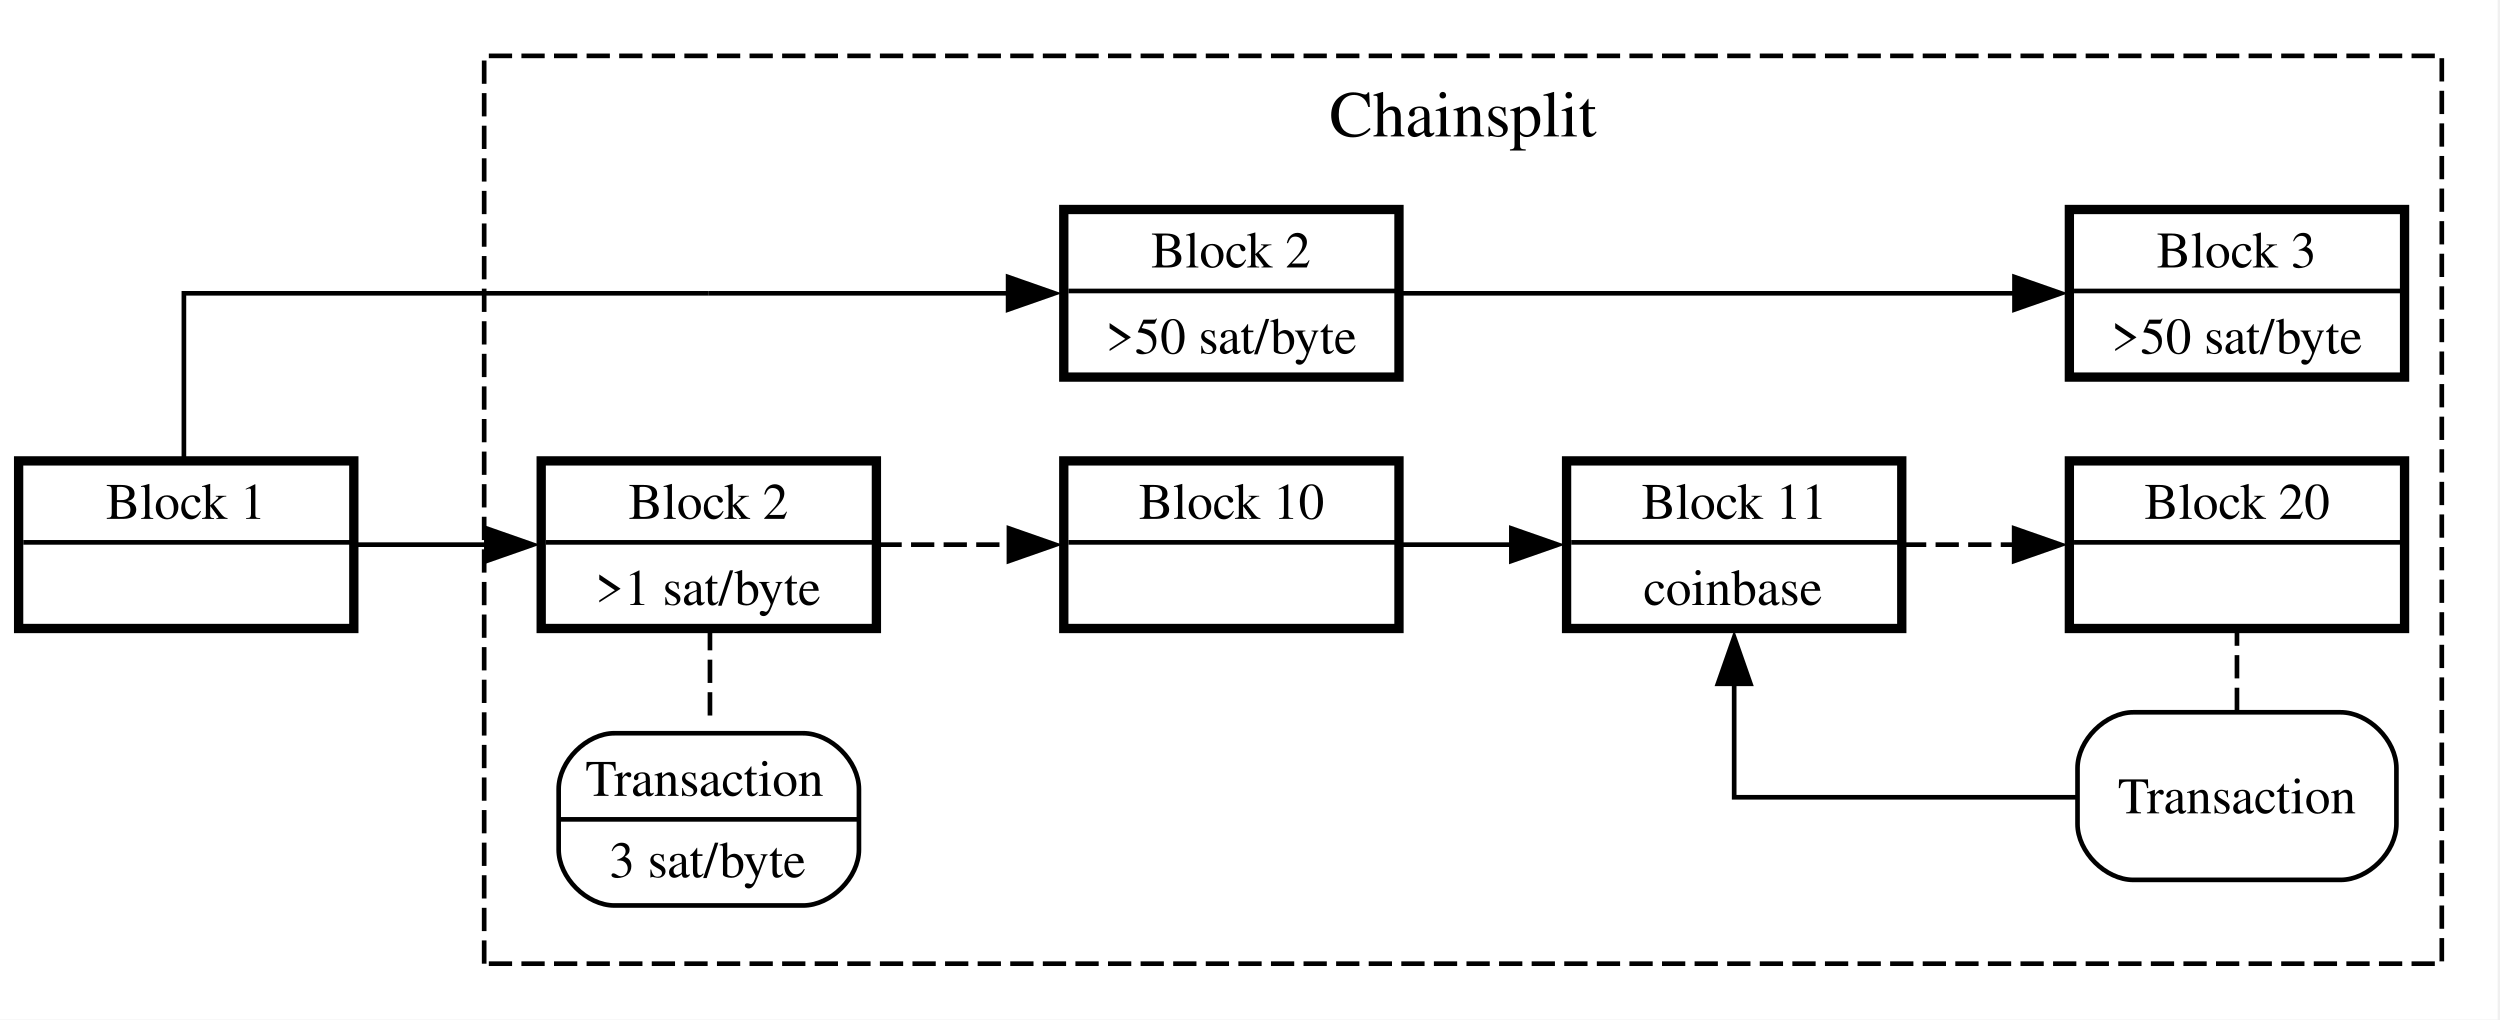
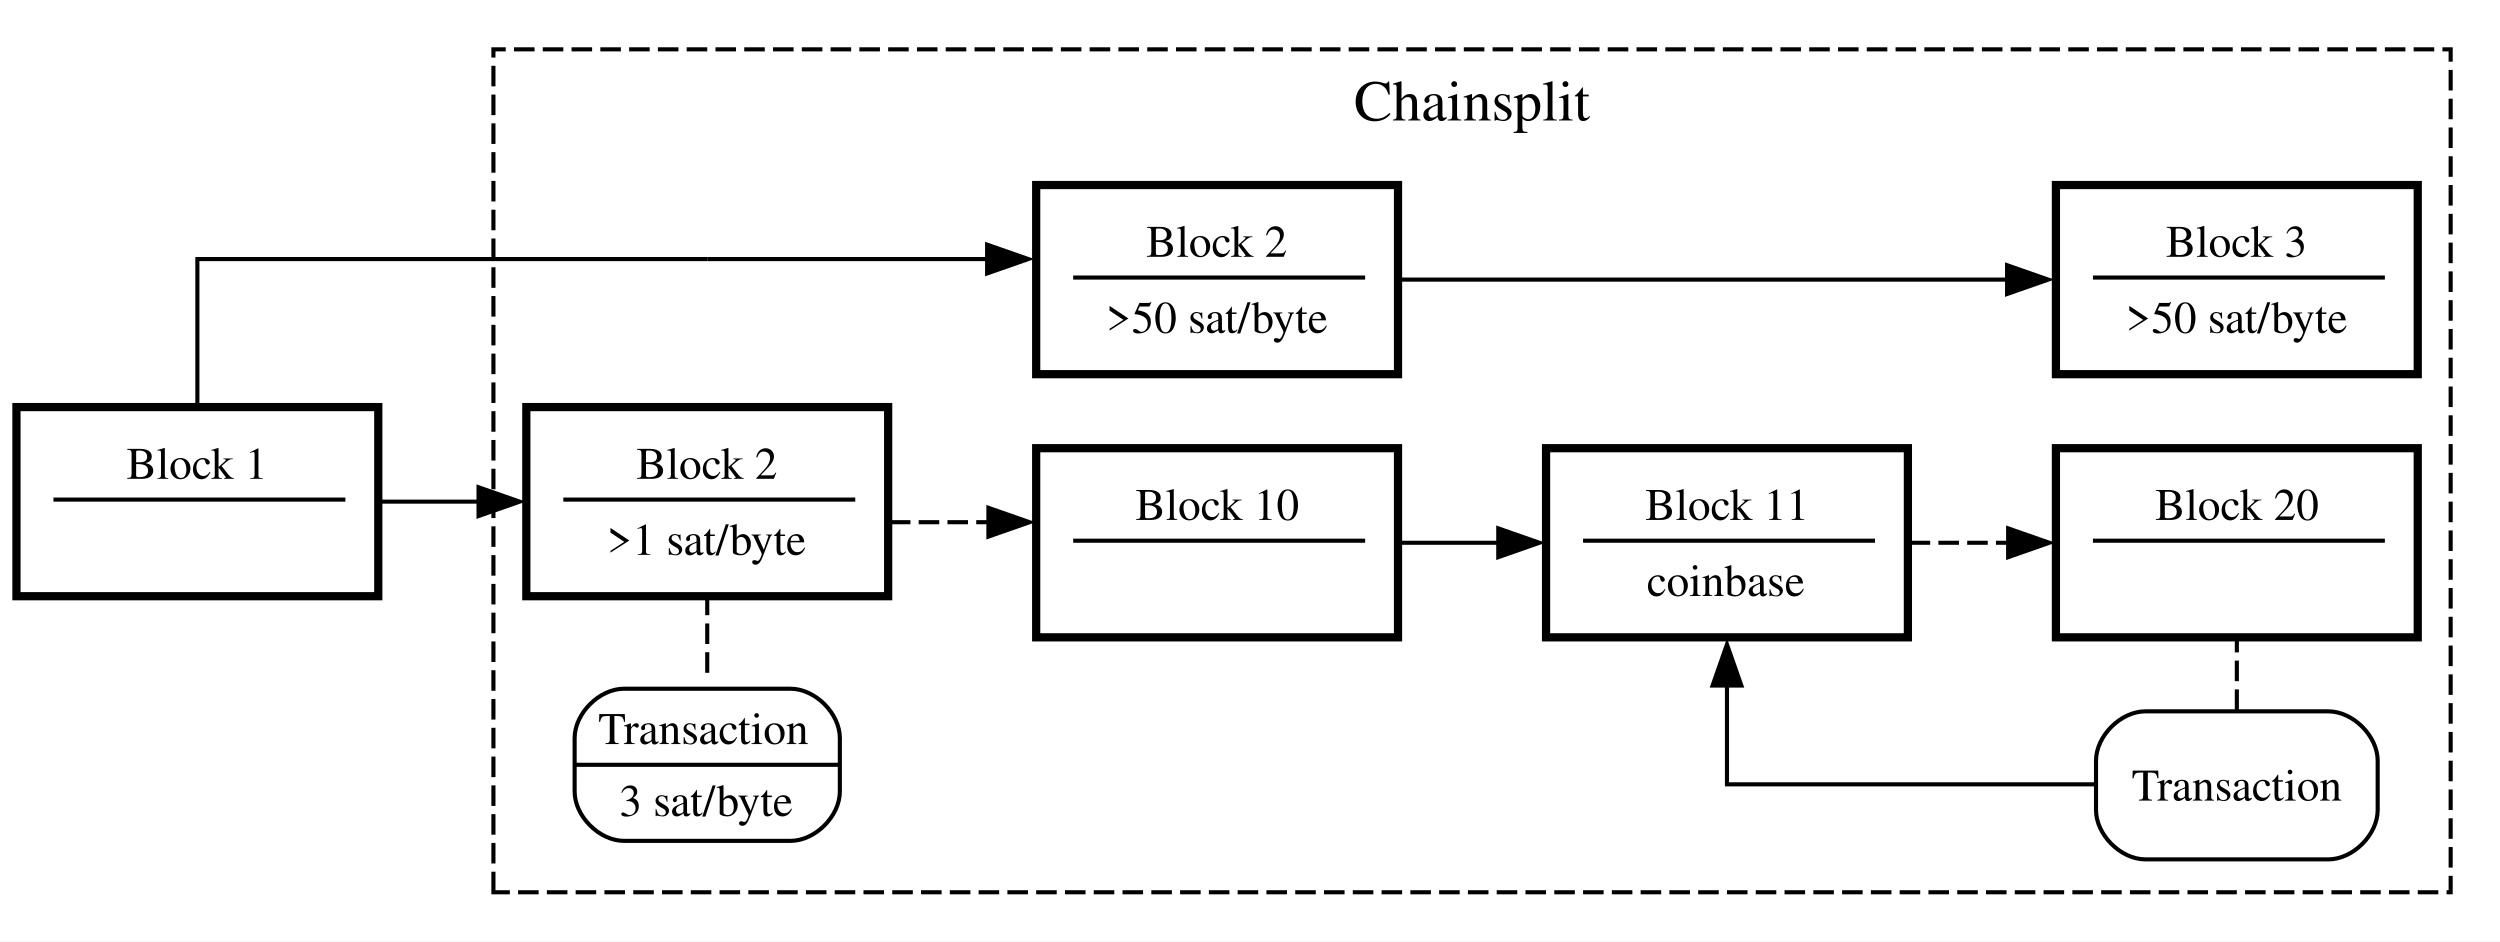
- <svg xmlns="http://www.w3.org/2000/svg" width="537pt" height="219pt" viewBox="0.00 0.00 537.00 219.00">
-   <g id="graph0" class="graph" transform="scale(1 1) rotate(0) translate(4 215)">
-     <polygon fill="white" stroke="none" points="-4,4 -4,-215 532.5,-215 532.5,4 -4,4" />
+ <svg xmlns="http://www.w3.org/2000/svg" width="608pt" height="229pt" viewBox="0.00 0.00 608.00 229.00">
+   <g id="graph0" class="graph" transform="scale(1 1) rotate(0) translate(4 225)">
+     <polygon fill="white" stroke="none" points="-4,4 -4,-225 604,-225 604,4 -4,4" />
    <g id="clust1" class="cluster">
-       <polygon fill="none" stroke="black" stroke-dasharray="5,2" points="100,-8 100,-203 520.5,-203 520.5,-8 100,-8" />
-       <text xml:space="preserve" text-anchor="middle" x="310.25" y="-185.7" font-family="Times,serif" font-size="14.00">Chainsplit</text>
+       <polygon fill="none" stroke="black" stroke-dasharray="5,2" points="116,-8 116,-213 592,-213 592,-8 116,-8" />
+       <text xml:space="preserve" text-anchor="middle" x="354" y="-195.7" font-family="Times,serif" font-size="14.00">Chainsplit</text>
    </g>
    <g id="node1" class="node">
-       <text xml:space="preserve" text-anchor="start" x="119" y="-44.05" font-family="Times,serif" font-size="11.00"> Transaction </text>
-       <text xml:space="preserve" text-anchor="start" x="126.88" y="-26.55" font-family="Times,serif" font-size="11.00">3 sat/byte</text>
-       <polygon fill="black" stroke="black" points="116,-39 116,-39 180.5,-39 180.5,-39 116,-39" />
-       <path fill="none" stroke="black" d="M128,-20.5C128,-20.5 168.5,-20.5 168.5,-20.5 174.5,-20.5 180.5,-26.5 180.5,-32.5 180.5,-32.5 180.5,-45.5 180.5,-45.5 180.5,-51.5 174.5,-57.5 168.5,-57.5 168.5,-57.5 128,-57.5 128,-57.5 122,-57.5 116,-51.5 116,-45.5 116,-45.5 116,-32.5 116,-32.5 116,-26.5 122,-20.5 128,-20.5" />
+       <text xml:space="preserve" text-anchor="start" x="138.75" y="-44.05" font-family="Times,serif" font-size="11.00"> Transaction </text>
+       <text xml:space="preserve" text-anchor="start" x="146.62" y="-26.55" font-family="Times,serif" font-size="11.00">3 sat/byte</text>
+       <polygon fill="black" stroke="black" points="135.75,-39 135.75,-39 200.25,-39 200.25,-39 135.75,-39" />
+       <path fill="none" stroke="black" d="M147.75,-20.5C147.75,-20.5 188.25,-20.5 188.25,-20.5 194.25,-20.5 200.25,-26.5 200.25,-32.5 200.25,-32.5 200.25,-45.5 200.25,-45.5 200.25,-51.5 194.25,-57.5 188.25,-57.5 188.25,-57.5 147.75,-57.5 147.75,-57.5 141.75,-57.5 135.75,-51.5 135.75,-45.5 135.75,-45.5 135.75,-32.5 135.75,-32.5 135.75,-26.5 141.75,-20.5 147.75,-20.5" />
    </g>
    <g id="node4" class="node">
-       <polygon fill="none" stroke="black" stroke-width="2" points="184.25,-116 112.25,-116 112.25,-80 184.25,-80 184.25,-116" />
-       <text xml:space="preserve" text-anchor="start" x="131" y="-103.55" font-family="Times,serif" font-size="11.00">Block 2</text>
-       <text xml:space="preserve" text-anchor="start" x="123.88" y="-85.05" font-family="Times,serif" font-size="11.00">&gt;1 sat/byte</text>
-       <polygon fill="black" stroke="black" points="113.25,-98.5 113.25,-98.5 184.25,-98.5 184.25,-98.5 113.25,-98.5" />
+       <polygon fill="none" stroke="black" stroke-width="2" points="212,-126 124,-126 124,-80 212,-80 212,-126" />
+       <text xml:space="preserve" text-anchor="start" x="150.75" y="-108.55" font-family="Times,serif" font-size="11.00">Block 2</text>
+       <text xml:space="preserve" text-anchor="start" x="143.62" y="-90.05" font-family="Times,serif" font-size="11.00">&gt;1 sat/byte</text>
+       <polygon fill="black" stroke="black" points="133,-103.5 133,-103.5 204,-103.5 204,-103.5 133,-103.5" />
    </g>
    <g id="edge6" class="edge">
-       <path fill="none" stroke="black" stroke-dasharray="5,2" d="M148.5,-61.31C148.5,-67.31 148.5,-73.74 148.5,-79.51" />
+       <path fill="none" stroke="black" stroke-dasharray="5,2" d="M168,-61.38C168,-67.3 168,-73.69 168,-79.65" />
    </g>
    <g id="node2" class="node">
-       <path fill="none" stroke="black" d="M498.75,-62C498.75,-62 454.25,-62 454.25,-62 448.25,-62 442.25,-56 442.25,-50 442.25,-50 442.25,-38 442.25,-38 442.25,-32 448.25,-26 454.25,-26 454.25,-26 498.75,-26 498.75,-26 504.75,-26 510.75,-32 510.75,-38 510.75,-38 510.75,-50 510.75,-50 510.75,-56 504.75,-62 498.75,-62" />
-       <text xml:space="preserve" text-anchor="middle" x="476.5" y="-40.3" font-family="Times,serif" font-size="11.00">Transaction</text>
+       <path fill="none" stroke="black" d="M562.25,-52C562.25,-52 517.75,-52 517.75,-52 511.75,-52 505.75,-46 505.75,-40 505.75,-40 505.75,-28 505.75,-28 505.75,-22 511.75,-16 517.75,-16 517.75,-16 562.25,-16 562.25,-16 568.25,-16 574.25,-22 574.25,-28 574.25,-28 574.25,-40 574.25,-40 574.25,-46 568.25,-52 562.25,-52" />
+       <text xml:space="preserve" text-anchor="middle" x="540" y="-30.3" font-family="Times,serif" font-size="11.00">Transaction</text>
    </g>
    <g id="node6" class="node">
-       <polygon fill="none" stroke="black" stroke-width="2" points="404.5,-116 332.5,-116 332.5,-80 404.5,-80 404.5,-116" />
-       <text xml:space="preserve" text-anchor="start" x="348.62" y="-103.55" font-family="Times,serif" font-size="11.00">Block 11</text>
-       <text xml:space="preserve" text-anchor="start" x="349" y="-85.05" font-family="Times,serif" font-size="11.00">coinbase</text>
-       <polygon fill="black" stroke="black" points="333.5,-98.5 333.5,-98.5 404.5,-98.5 404.5,-98.5 333.5,-98.5" />
+       <polygon fill="none" stroke="black" stroke-width="2" points="460,-116 372,-116 372,-70 460,-70 460,-116" />
+       <text xml:space="preserve" text-anchor="start" x="396.12" y="-98.55" font-family="Times,serif" font-size="11.00">Block 11</text>
+       <text xml:space="preserve" text-anchor="start" x="396.5" y="-80.05" font-family="Times,serif" font-size="11.00">coinbase</text>
+       <polygon fill="black" stroke="black" points="381,-93.5 381,-93.5 452,-93.5 452,-93.5 381,-93.5" />
    </g>
    <g id="edge8" class="edge">
-       <path fill="none" stroke="black" d="M442.03,-43.75C410.42,-43.75 368.5,-43.75 368.5,-43.75 368.5,-43.75 368.5,-68.12 368.5,-68.12" />
-       <polygon fill="black" stroke="black" points="365,-68.12 368.5,-78.12 372,-68.12 365,-68.12" />
+       <path fill="none" stroke="black" d="M505.46,-34.25C468.77,-34.25 416,-34.25 416,-34.25 416,-34.25 416,-58.27 416,-58.27" />
+       <polygon fill="black" stroke="black" points="412.5,-58.27 416,-68.27 419.5,-58.27 412.5,-58.27" />
    </g>
    <g id="node7" class="node">
-       <polygon fill="none" stroke="black" stroke-width="2" points="512.5,-116 440.5,-116 440.5,-80 512.5,-80 512.5,-116" />
-       <text xml:space="preserve" text-anchor="start" x="456.62" y="-103.55" font-family="Times,serif" font-size="11.00">Block 20</text>
-       <text xml:space="preserve" text-anchor="start" x="475" y="-85.05" font-family="Times,serif" font-size="11.00"> </text>
-       <polygon fill="black" stroke="black" points="441.5,-98.5 441.5,-98.5 512.5,-98.5 512.5,-98.5 441.5,-98.5" />
+       <polygon fill="none" stroke="black" stroke-width="2" points="584,-116 496,-116 496,-70 584,-70 584,-116" />
+       <text xml:space="preserve" text-anchor="start" x="520.12" y="-98.55" font-family="Times,serif" font-size="11.00">Block 20</text>
+       <text xml:space="preserve" text-anchor="start" x="538.5" y="-80.05" font-family="Times,serif" font-size="11.00"> </text>
+       <polygon fill="black" stroke="black" points="505,-93.5 505,-93.5 576,-93.5 576,-93.5 505,-93.5" />
    </g>
    <g id="edge7" class="edge">
-       <path fill="none" stroke="black" stroke-dasharray="5,2" d="M476.5,-62.28C476.5,-67.91 476.5,-74.11 476.5,-79.74" />
+       <path fill="none" stroke="black" stroke-dasharray="5,2" d="M540,-52.34C540,-57.89 540,-64.06 540,-69.87" />
    </g>
    <g id="node3" class="node">
-       <polygon fill="none" stroke="black" stroke-width="2" points="72,-116 0,-116 0,-80 72,-80 72,-116" />
-       <text xml:space="preserve" text-anchor="start" x="18.75" y="-103.55" font-family="Times,serif" font-size="11.00">Block 1</text>
-       <text xml:space="preserve" text-anchor="start" x="34.5" y="-85.05" font-family="Times,serif" font-size="11.00"> </text>
-       <polygon fill="black" stroke="black" points="1,-98.5 1,-98.5 72,-98.5 72,-98.5 1,-98.5" />
+       <polygon fill="none" stroke="black" stroke-width="2" points="88,-126 0,-126 0,-80 88,-80 88,-126" />
+       <text xml:space="preserve" text-anchor="start" x="26.75" y="-108.55" font-family="Times,serif" font-size="11.00">Block 1</text>
+       <text xml:space="preserve" text-anchor="start" x="42.5" y="-90.05" font-family="Times,serif" font-size="11.00"> </text>
+       <polygon fill="black" stroke="black" points="9,-103.5 9,-103.5 80,-103.5 80,-103.5 9,-103.5" />
    </g>
    <g id="edge9" class="edge">
-       <path fill="none" stroke="black" d="M72.44,-98C72.44,-98 100.47,-98 100.47,-98" />
-       <polygon fill="black" stroke="black" points="100.47,-101.5 110.47,-98 100.47,-94.5 100.47,-101.5" />
+       <path fill="none" stroke="black" d="M88.42,-103C88.42,-103 112.38,-103 112.38,-103" />
+       <polygon fill="black" stroke="black" points="112.38,-106.5 122.38,-103 112.38,-99.5 112.38,-106.5" />
    </g>
    <g id="edge10" class="edge">
-       <path fill="none" stroke="black" d="M35.5,-116.28C35.5,-131.95 35.5,-152 35.5,-152 35.5,-152 148.25,-152 148.25,-152" />
+       <path fill="none" stroke="black" d="M44,-126.32C44,-142.81 44,-162 44,-162 44,-162 168,-162 168,-162" />
    </g>
    <g id="node5" class="node">
-       <polygon fill="none" stroke="black" stroke-width="2" points="296.5,-116 224.5,-116 224.5,-80 296.5,-80 296.5,-116" />
-       <text xml:space="preserve" text-anchor="start" x="240.62" y="-103.55" font-family="Times,serif" font-size="11.00">Block 10</text>
-       <text xml:space="preserve" text-anchor="start" x="259" y="-85.05" font-family="Times,serif" font-size="11.00"> </text>
-       <polygon fill="black" stroke="black" points="225.5,-98.5 225.5,-98.5 296.5,-98.5 296.5,-98.5 225.5,-98.5" />
+       <polygon fill="none" stroke="black" stroke-width="2" points="336,-116 248,-116 248,-70 336,-70 336,-116" />
+       <text xml:space="preserve" text-anchor="start" x="272.12" y="-98.55" font-family="Times,serif" font-size="11.00">Block 10</text>
+       <text xml:space="preserve" text-anchor="start" x="290.5" y="-80.05" font-family="Times,serif" font-size="11.00"> </text>
+       <polygon fill="black" stroke="black" points="257,-93.5 257,-93.5 328,-93.5 328,-93.5 257,-93.5" />
    </g>
    <g id="edge1" class="edge">
-       <path fill="none" stroke="black" stroke-dasharray="5,2" d="M184.69,-98C184.69,-98 212.72,-98 212.72,-98" />
-       <polygon fill="black" stroke="black" points="212.72,-101.5 222.72,-98 212.72,-94.5 212.72,-101.5" />
+       <path fill="none" stroke="black" stroke-dasharray="5,2" d="M212.42,-98C212.42,-98 236.38,-98 236.38,-98" />
+       <polygon fill="black" stroke="black" points="236.38,-101.5 246.38,-98 236.38,-94.5 236.38,-101.5" />
    </g>
    <g id="edge2" class="edge">
-       <path fill="none" stroke="black" d="M296.76,-98C296.76,-98 320.64,-98 320.64,-98" />
-       <polygon fill="black" stroke="black" points="320.64,-101.5 330.64,-98 320.64,-94.5 320.64,-101.5" />
+       <path fill="none" stroke="black" d="M336.42,-93C336.42,-93 360.38,-93 360.38,-93" />
+       <polygon fill="black" stroke="black" points="360.38,-96.5 370.38,-93 360.38,-89.5 360.38,-96.5" />
    </g>
    <g id="edge3" class="edge">
-       <path fill="none" stroke="black" stroke-dasharray="5,2" d="M404.76,-98C404.76,-98 428.64,-98 428.64,-98" />
-       <polygon fill="black" stroke="black" points="428.64,-101.5 438.64,-98 428.64,-94.5 428.64,-101.5" />
+       <path fill="none" stroke="black" stroke-dasharray="5,2" d="M460.42,-93C460.42,-93 484.38,-93 484.38,-93" />
+       <polygon fill="black" stroke="black" points="484.38,-96.5 494.38,-93 484.38,-89.5 484.38,-96.5" />
    </g>
    <g id="node9" class="node">
-       <polygon fill="none" stroke="black" stroke-width="2" points="296.5,-170 224.5,-170 224.5,-134 296.5,-134 296.5,-170" />
-       <text xml:space="preserve" text-anchor="start" x="243.25" y="-157.55" font-family="Times,serif" font-size="11.00">Block 2</text>
-       <text xml:space="preserve" text-anchor="start" x="233.5" y="-139.05" font-family="Times,serif" font-size="11.00">&gt;50 sat/byte</text>
-       <polygon fill="black" stroke="black" points="225.5,-152.5 225.5,-152.5 296.5,-152.5 296.5,-152.5 225.5,-152.5" />
+       <polygon fill="none" stroke="black" stroke-width="2" points="336,-180 248,-180 248,-134 336,-134 336,-180" />
+       <text xml:space="preserve" text-anchor="start" x="274.75" y="-162.55" font-family="Times,serif" font-size="11.00">Block 2</text>
+       <text xml:space="preserve" text-anchor="start" x="265" y="-144.05" font-family="Times,serif" font-size="11.00">&gt;50 sat/byte</text>
+       <polygon fill="black" stroke="black" points="257,-157.5 257,-157.5 328,-157.5 328,-157.5 257,-157.5" />
    </g>
    <g id="edge4" class="edge">
-       <path fill="none" stroke="black" d="M148.25,-152C148.25,-152 212.54,-152 212.54,-152" />
-       <polygon fill="black" stroke="black" points="212.54,-155.5 222.54,-152 212.54,-148.5 212.54,-155.5" />
+       <path fill="none" stroke="black" d="M168,-162C168,-162 236.07,-162 236.07,-162" />
+       <polygon fill="black" stroke="black" points="236.07,-165.5 246.07,-162 236.07,-158.5 236.07,-165.5" />
    </g>
    <g id="node10" class="node">
-       <polygon fill="none" stroke="black" stroke-width="2" points="512.5,-170 440.5,-170 440.5,-134 512.5,-134 512.5,-170" />
-       <text xml:space="preserve" text-anchor="start" x="459.25" y="-157.55" font-family="Times,serif" font-size="11.00">Block 3</text>
-       <text xml:space="preserve" text-anchor="start" x="449.5" y="-139.05" font-family="Times,serif" font-size="11.00">&gt;50 sat/byte</text>
-       <polygon fill="black" stroke="black" points="441.5,-152.5 441.5,-152.5 512.5,-152.5 512.5,-152.5 441.5,-152.5" />
+       <polygon fill="none" stroke="black" stroke-width="2" points="584,-180 496,-180 496,-134 584,-134 584,-180" />
+       <text xml:space="preserve" text-anchor="start" x="522.75" y="-162.55" font-family="Times,serif" font-size="11.00">Block 3</text>
+       <text xml:space="preserve" text-anchor="start" x="513" y="-144.05" font-family="Times,serif" font-size="11.00">&gt;50 sat/byte</text>
+       <polygon fill="black" stroke="black" points="505,-157.5 505,-157.5 576,-157.5 576,-157.5 505,-157.5" />
    </g>
    <g id="edge5" class="edge">
-       <path fill="none" stroke="black" d="M296.65,-152C296.65,-152 428.71,-152 428.71,-152" />
-       <polygon fill="black" stroke="black" points="428.71,-155.5 438.71,-152 428.71,-148.5 428.71,-155.5" />
+       <path fill="none" stroke="black" d="M336.34,-157C336.34,-157 484.12,-157 484.12,-157" />
+       <polygon fill="black" stroke="black" points="484.12,-160.5 494.12,-157 484.12,-153.5 484.12,-160.5" />
    </g>
  </g>
</svg>
